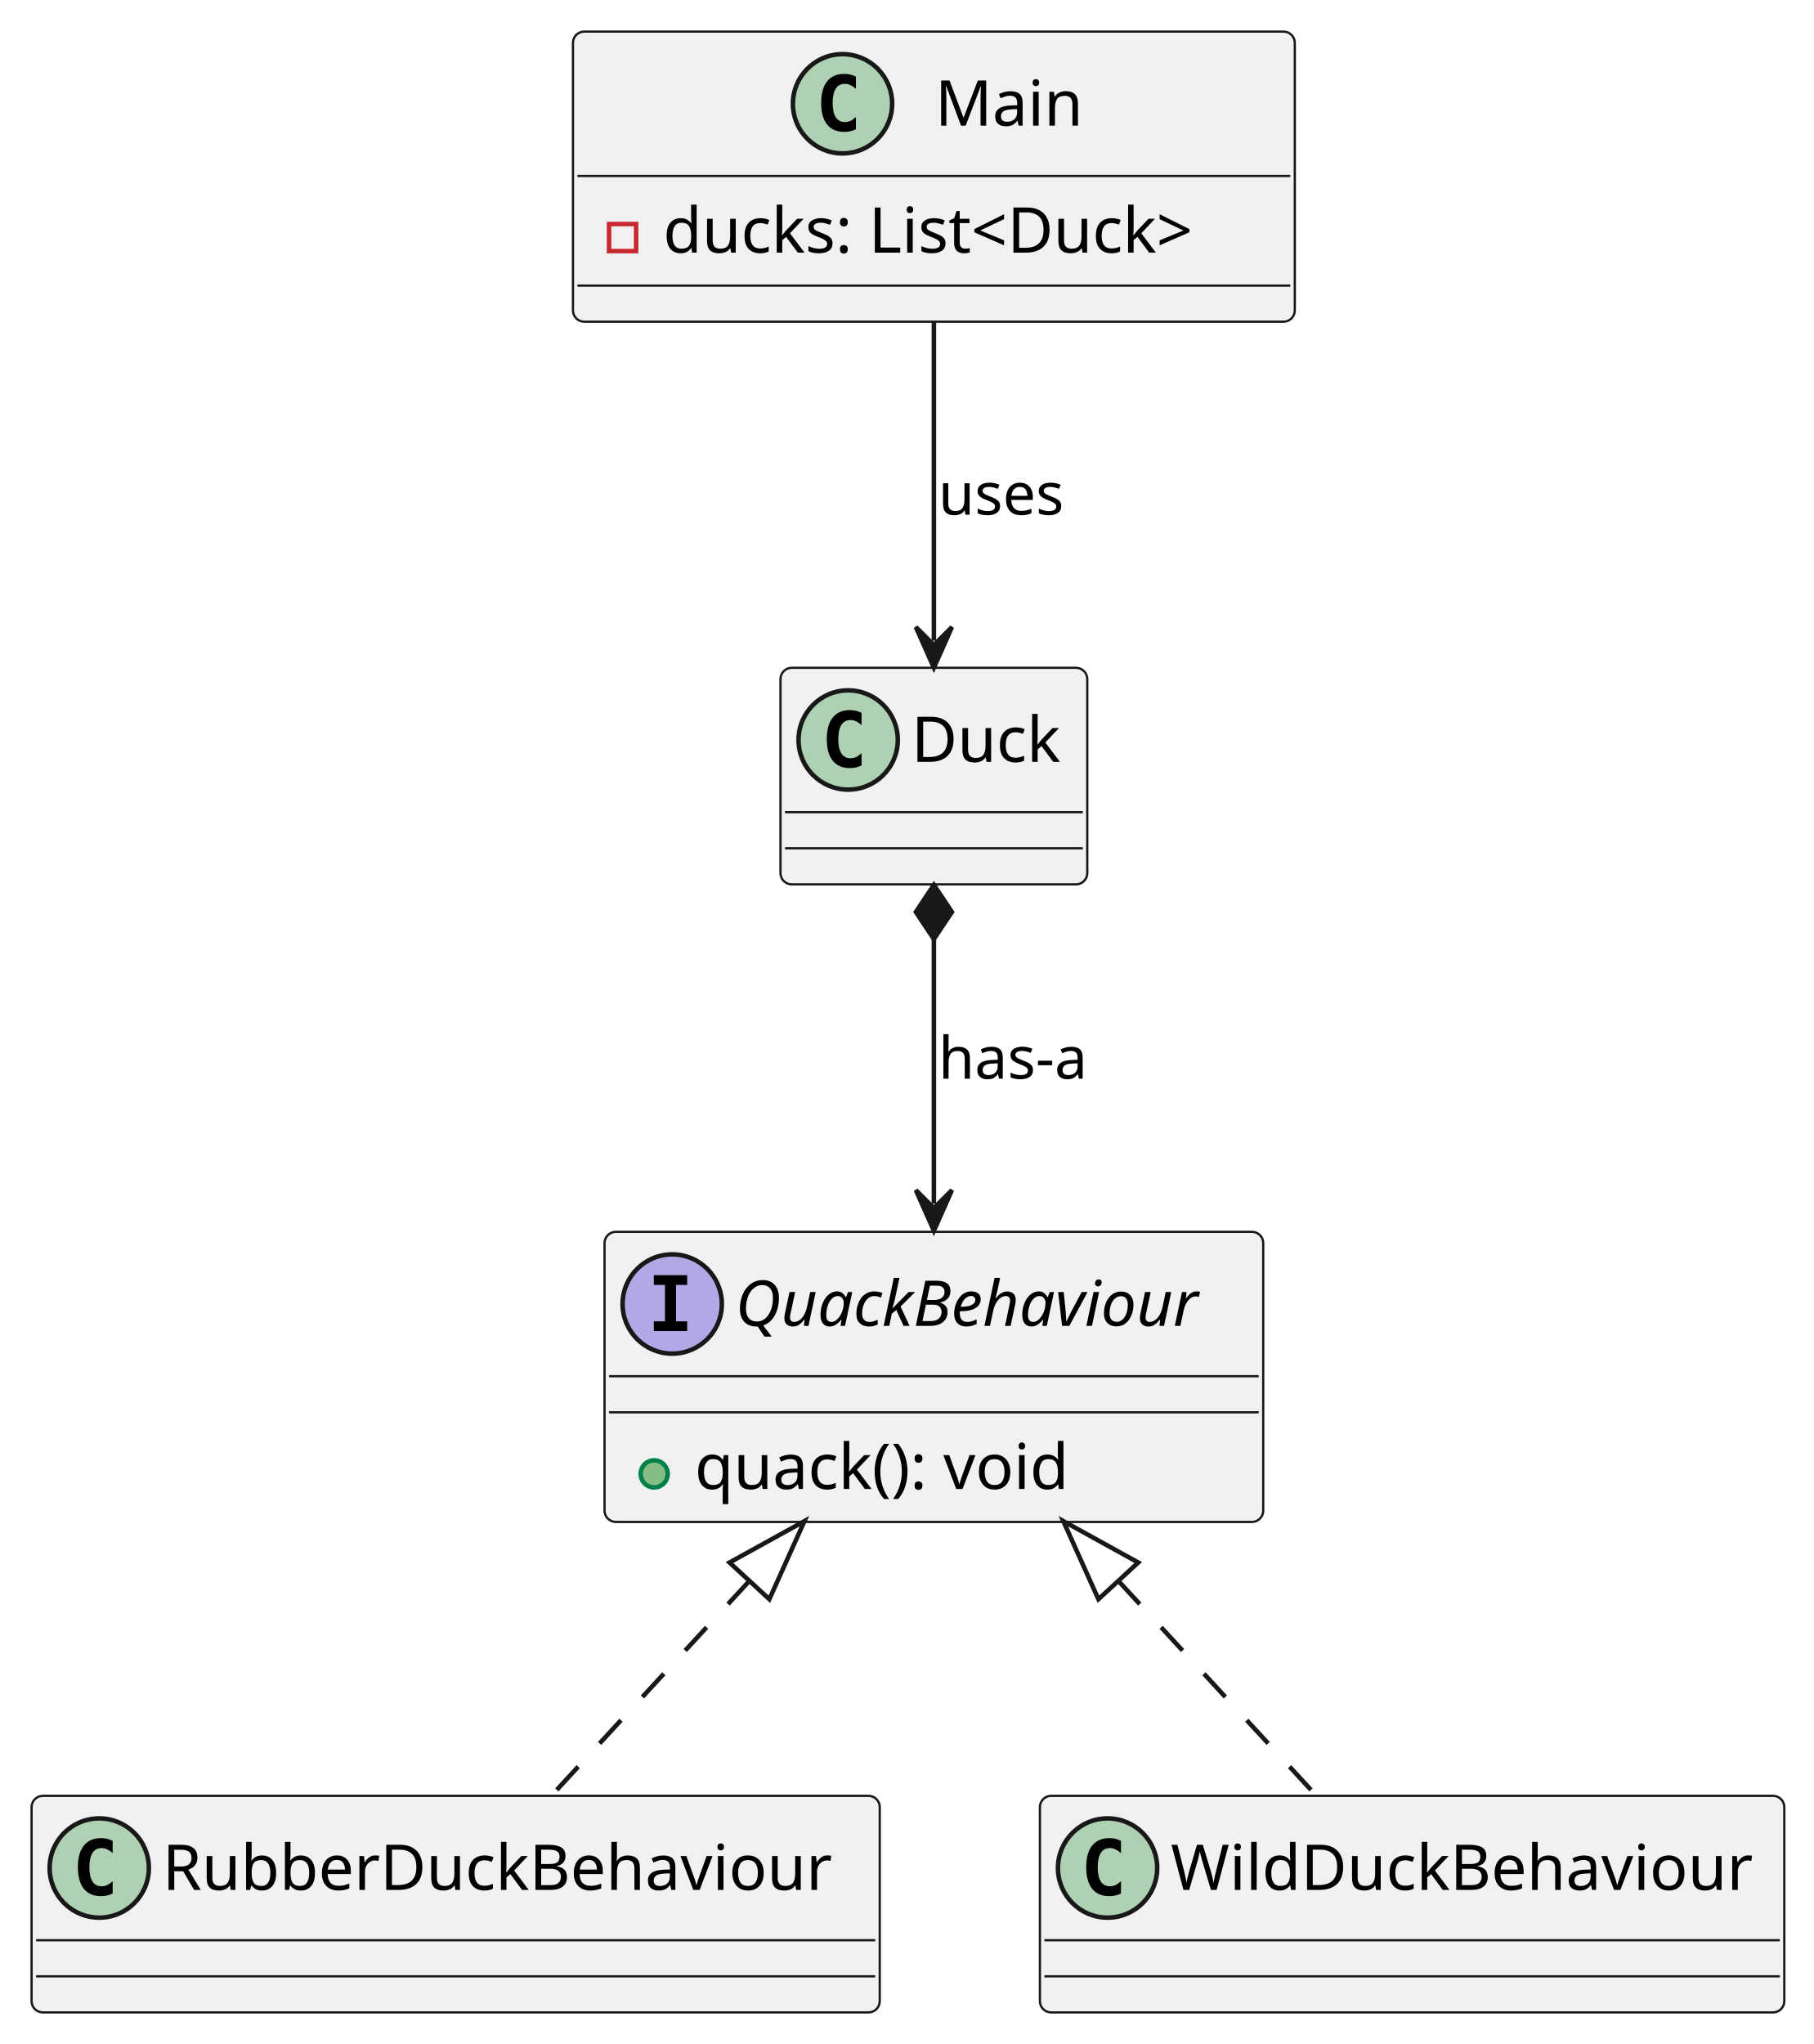
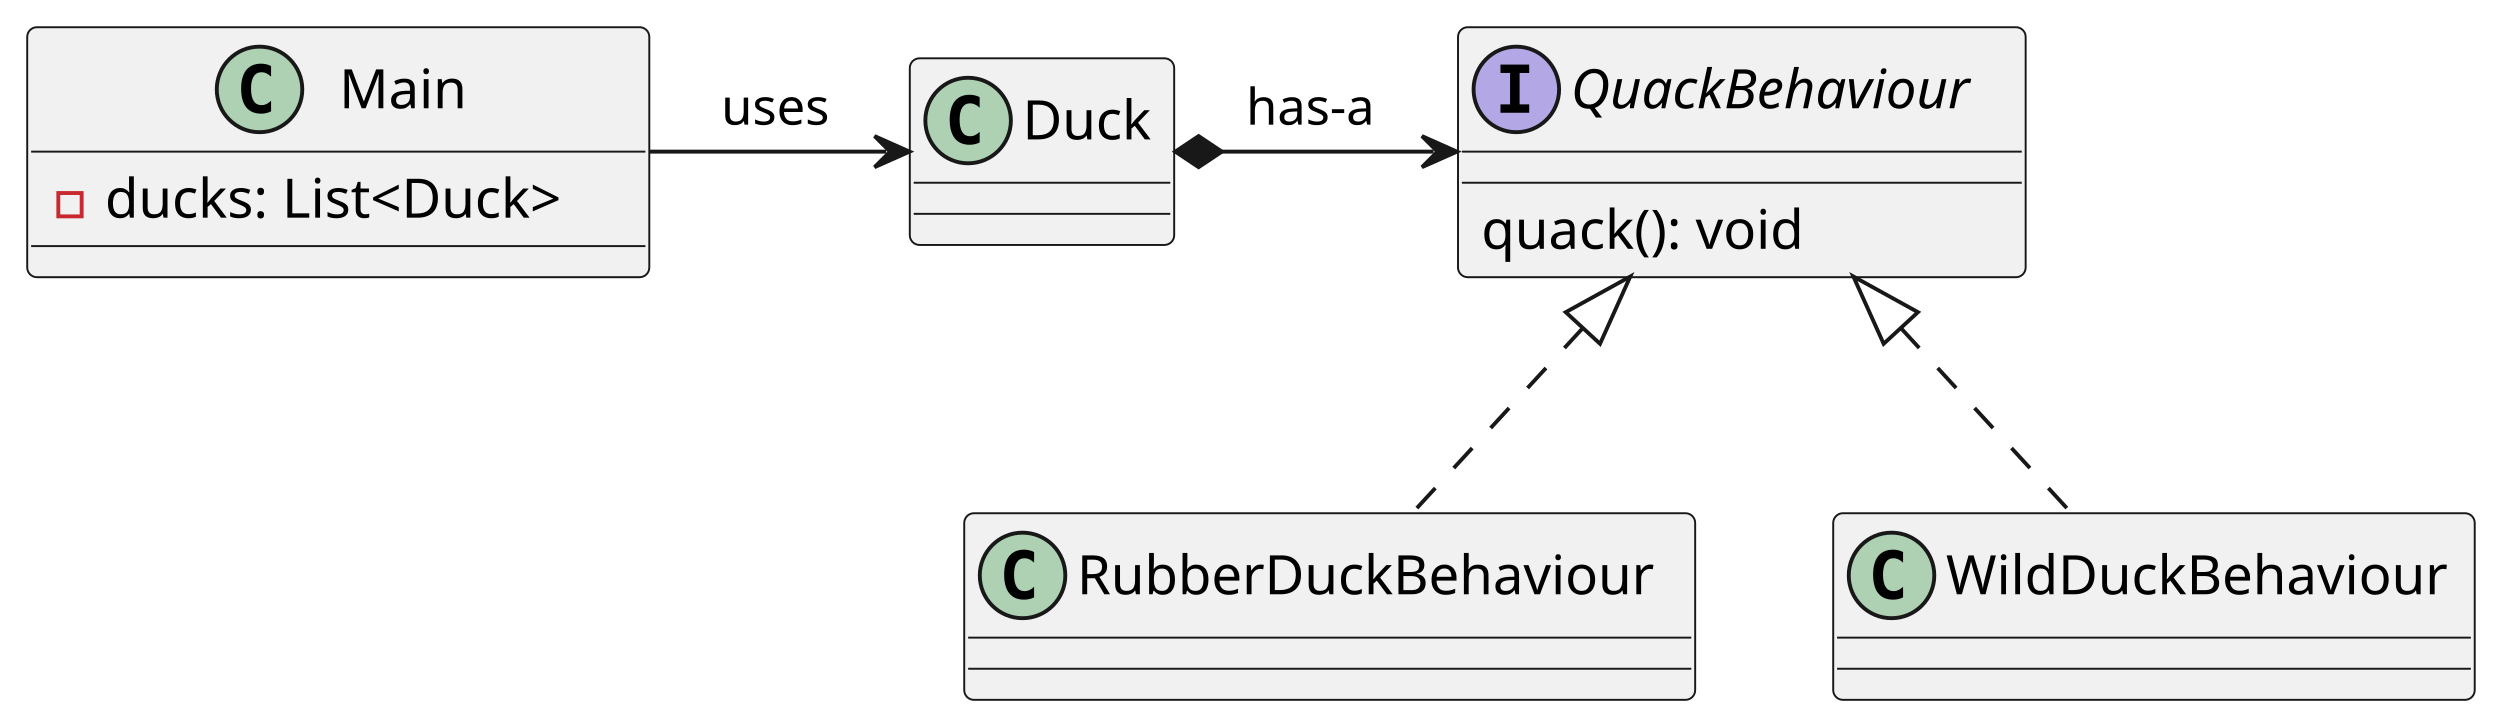
- <svg xmlns="http://www.w3.org/2000/svg" contentStyleType="text/css" height="453px" preserveAspectRatio="none" style="width:402px;height:453px;background:#FFFFFF;" version="1.1" viewBox="0 0 402 453" width="402px" zoomAndPan="magnify">
+ <svg xmlns="http://www.w3.org/2000/svg" contentStyleType="text/css" height="187px" preserveAspectRatio="none" style="width:643px;height:187px;background:#FFFFFF;" version="1.1" viewBox="0 0 643 187" width="643px" zoomAndPan="magnify">
  <defs />
  <g>
    <g id="elem_QuackBehaviour">
-       <rect codeLine="1" fill="#F1F1F1" height="64.297" id="QuackBehaviour" rx="2.5" ry="2.5" style="stroke:#181818;stroke-width:0.5;" width="146" x="134" y="273" />
-       <ellipse cx="149" cy="289" fill="#B4A7E5" rx="11" ry="11" style="stroke:#181818;stroke-width:1.0;" />
-       <path d="M144.922,284.766 L144.922,282.609 L152.312,282.609 L152.312,284.766 L149.844,284.766 L149.844,292.844 L152.312,292.844 L152.312,295 L144.922,295 L144.922,292.844 L147.391,292.844 L147.391,284.766 L144.922,284.766 Z " fill="#000000" />
-       <text fill="#000000" font-family="sans-serif" font-size="14" font-style="italic" lengthAdjust="spacing" textLength="114" x="163" y="293.847">QuackBehaviour</text>
-       <line style="stroke:#181818;stroke-width:0.5;" x1="135" x2="279" y1="305" y2="305" />
-       <line style="stroke:#181818;stroke-width:0.5;" x1="135" x2="279" y1="313" y2="313" />
-       <ellipse cx="145" cy="326.648" fill="#84BE84" rx="3" ry="3" style="stroke:#038048;stroke-width:1.0;" />
-       <text fill="#000000" font-family="sans-serif" font-size="14" lengthAdjust="spacing" textLength="89" x="154" y="329.995">quack(): void</text>
+       <rect codeLine="1" fill="#F1F1F1" height="64.297" id="QuackBehaviour" rx="2.5" ry="2.5" style="stroke:#181818;stroke-width:0.5;" width="146" x="375" y="7" />
+       <ellipse cx="390" cy="23" fill="#B4A7E5" rx="11" ry="11" style="stroke:#181818;stroke-width:1.0;" />
+       <path d="M385.922,18.766 L385.922,16.609 L393.312,16.609 L393.312,18.766 L390.844,18.766 L390.844,26.844 L393.312,26.844 L393.312,29 L385.922,29 L385.922,26.844 L388.391,26.844 L388.391,18.766 L385.922,18.766 Z " fill="#000000" />
+       <text fill="#000000" font-family="sans-serif" font-size="14" font-style="italic" lengthAdjust="spacing" textLength="114" x="404" y="27.847">QuackBehaviour</text>
+       <line style="stroke:#181818;stroke-width:0.5;" x1="376" x2="520" y1="39" y2="39" />
+       <line style="stroke:#181818;stroke-width:0.5;" x1="376" x2="520" y1="47" y2="47" />
+       <text fill="#000000" font-family="sans-serif" font-size="14" lengthAdjust="spacing" textLength="89" x="381" y="63.995">quack(): void</text>
    </g>
    <g id="elem_RubberDuckBehaviour">
-       <rect codeLine="4" fill="#F1F1F1" height="48" id="RubberDuckBehaviour" rx="2.5" ry="2.5" style="stroke:#181818;stroke-width:0.5;" width="188" x="7" y="398" />
-       <ellipse cx="22" cy="414" fill="#ADD1B2" rx="11" ry="11" style="stroke:#181818;stroke-width:1.0;" />
-       <path d="M24.969,419.641 Q24.391,419.938 23.75,420.078 Q23.109,420.234 22.406,420.234 Q19.906,420.234 18.578,418.594 Q17.266,416.938 17.266,413.812 Q17.266,410.688 18.578,409.031 Q19.906,407.375 22.406,407.375 Q23.109,407.375 23.75,407.531 Q24.406,407.688 24.969,407.984 L24.969,410.703 Q24.344,410.125 23.75,409.859 Q23.156,409.578 22.531,409.578 Q21.188,409.578 20.5,410.656 Q19.812,411.719 19.812,413.812 Q19.812,415.906 20.5,416.984 Q21.188,418.047 22.531,418.047 Q23.156,418.047 23.75,417.781 Q24.344,417.5 24.969,416.922 L24.969,419.641 Z " fill="#000000" />
-       <text fill="#000000" font-family="sans-serif" font-size="14" lengthAdjust="spacing" textLength="156" x="36" y="418.847">RubberDuckBehaviour</text>
-       <line style="stroke:#181818;stroke-width:0.5;" x1="8" x2="194" y1="430" y2="430" />
-       <line style="stroke:#181818;stroke-width:0.5;" x1="8" x2="194" y1="438" y2="438" />
+       <rect codeLine="4" fill="#F1F1F1" height="48" id="RubberDuckBehaviour" rx="2.5" ry="2.5" style="stroke:#181818;stroke-width:0.5;" width="188" x="248" y="132" />
+       <ellipse cx="263" cy="148" fill="#ADD1B2" rx="11" ry="11" style="stroke:#181818;stroke-width:1.0;" />
+       <path d="M265.969,153.641 Q265.391,153.938 264.75,154.078 Q264.109,154.234 263.406,154.234 Q260.906,154.234 259.578,152.594 Q258.266,150.938 258.266,147.812 Q258.266,144.688 259.578,143.031 Q260.906,141.375 263.406,141.375 Q264.109,141.375 264.75,141.531 Q265.406,141.688 265.969,141.984 L265.969,144.703 Q265.344,144.125 264.75,143.859 Q264.156,143.578 263.531,143.578 Q262.188,143.578 261.5,144.656 Q260.812,145.719 260.812,147.812 Q260.812,149.906 261.5,150.984 Q262.188,152.047 263.531,152.047 Q264.156,152.047 264.75,151.781 Q265.344,151.5 265.969,150.922 L265.969,153.641 Z " fill="#000000" />
+       <text fill="#000000" font-family="sans-serif" font-size="14" lengthAdjust="spacing" textLength="156" x="277" y="152.847">RubberDuckBehaviour</text>
+       <line style="stroke:#181818;stroke-width:0.5;" x1="249" x2="435" y1="164" y2="164" />
+       <line style="stroke:#181818;stroke-width:0.5;" x1="249" x2="435" y1="172" y2="172" />
    </g>
    <g id="elem_WildDuckBehaviour">
-       <rect codeLine="5" fill="#F1F1F1" height="48" id="WildDuckBehaviour" rx="2.5" ry="2.5" style="stroke:#181818;stroke-width:0.5;" width="165" x="230.5" y="398" />
-       <ellipse cx="245.5" cy="414" fill="#ADD1B2" rx="11" ry="11" style="stroke:#181818;stroke-width:1.0;" />
-       <path d="M248.469,419.641 Q247.891,419.938 247.25,420.078 Q246.609,420.234 245.906,420.234 Q243.406,420.234 242.078,418.594 Q240.766,416.938 240.766,413.812 Q240.766,410.688 242.078,409.031 Q243.406,407.375 245.906,407.375 Q246.609,407.375 247.25,407.531 Q247.906,407.688 248.469,407.984 L248.469,410.703 Q247.844,410.125 247.25,409.859 Q246.656,409.578 246.031,409.578 Q244.688,409.578 244,410.656 Q243.312,411.719 243.312,413.812 Q243.312,415.906 244,416.984 Q244.688,418.047 246.031,418.047 Q246.656,418.047 247.25,417.781 Q247.844,417.5 248.469,416.922 L248.469,419.641 Z " fill="#000000" />
-       <text fill="#000000" font-family="sans-serif" font-size="14" lengthAdjust="spacing" textLength="133" x="259.5" y="418.847">WildDuckBehaviour</text>
-       <line style="stroke:#181818;stroke-width:0.5;" x1="231.5" x2="394.5" y1="430" y2="430" />
-       <line style="stroke:#181818;stroke-width:0.5;" x1="231.5" x2="394.5" y1="438" y2="438" />
+       <rect codeLine="5" fill="#F1F1F1" height="48" id="WildDuckBehaviour" rx="2.5" ry="2.5" style="stroke:#181818;stroke-width:0.5;" width="165" x="471.5" y="132" />
+       <ellipse cx="486.5" cy="148" fill="#ADD1B2" rx="11" ry="11" style="stroke:#181818;stroke-width:1.0;" />
+       <path d="M489.469,153.641 Q488.891,153.938 488.25,154.078 Q487.609,154.234 486.906,154.234 Q484.406,154.234 483.078,152.594 Q481.766,150.938 481.766,147.812 Q481.766,144.688 483.078,143.031 Q484.406,141.375 486.906,141.375 Q487.609,141.375 488.25,141.531 Q488.906,141.688 489.469,141.984 L489.469,144.703 Q488.844,144.125 488.25,143.859 Q487.656,143.578 487.031,143.578 Q485.688,143.578 485,144.656 Q484.312,145.719 484.312,147.812 Q484.312,149.906 485,150.984 Q485.688,152.047 487.031,152.047 Q487.656,152.047 488.25,151.781 Q488.844,151.5 489.469,150.922 L489.469,153.641 Z " fill="#000000" />
+       <text fill="#000000" font-family="sans-serif" font-size="14" lengthAdjust="spacing" textLength="133" x="500.5" y="152.847">WildDuckBehaviour</text>
+       <line style="stroke:#181818;stroke-width:0.5;" x1="472.5" x2="635.5" y1="164" y2="164" />
+       <line style="stroke:#181818;stroke-width:0.5;" x1="472.5" x2="635.5" y1="172" y2="172" />
    </g>
    <g id="elem_Duck">
-       <rect codeLine="6" fill="#F1F1F1" height="48" id="Duck" rx="2.5" ry="2.5" style="stroke:#181818;stroke-width:0.5;" width="68" x="173" y="148" />
-       <ellipse cx="188" cy="164" fill="#ADD1B2" rx="11" ry="11" style="stroke:#181818;stroke-width:1.0;" />
-       <path d="M190.969,169.641 Q190.391,169.938 189.75,170.078 Q189.109,170.234 188.406,170.234 Q185.906,170.234 184.578,168.594 Q183.266,166.938 183.266,163.812 Q183.266,160.688 184.578,159.031 Q185.906,157.375 188.406,157.375 Q189.109,157.375 189.75,157.531 Q190.406,157.688 190.969,157.984 L190.969,160.703 Q190.344,160.125 189.75,159.859 Q189.156,159.578 188.531,159.578 Q187.188,159.578 186.5,160.656 Q185.812,161.719 185.812,163.812 Q185.812,165.906 186.5,166.984 Q187.188,168.047 188.531,168.047 Q189.156,168.047 189.75,167.781 Q190.344,167.5 190.969,166.922 L190.969,169.641 Z " fill="#000000" />
-       <text fill="#000000" font-family="sans-serif" font-size="14" lengthAdjust="spacing" textLength="36" x="202" y="168.847">Duck</text>
-       <line style="stroke:#181818;stroke-width:0.5;" x1="174" x2="240" y1="180" y2="180" />
-       <line style="stroke:#181818;stroke-width:0.5;" x1="174" x2="240" y1="188" y2="188" />
+       <rect codeLine="6" fill="#F1F1F1" height="48" id="Duck" rx="2.5" ry="2.5" style="stroke:#181818;stroke-width:0.5;" width="68" x="234" y="15" />
+       <ellipse cx="249" cy="31" fill="#ADD1B2" rx="11" ry="11" style="stroke:#181818;stroke-width:1.0;" />
+       <path d="M251.969,36.641 Q251.391,36.938 250.75,37.078 Q250.109,37.234 249.406,37.234 Q246.906,37.234 245.578,35.594 Q244.266,33.938 244.266,30.812 Q244.266,27.688 245.578,26.031 Q246.906,24.375 249.406,24.375 Q250.109,24.375 250.75,24.531 Q251.406,24.688 251.969,24.984 L251.969,27.703 Q251.344,27.125 250.75,26.859 Q250.156,26.578 249.531,26.578 Q248.188,26.578 247.5,27.656 Q246.812,28.719 246.812,30.812 Q246.812,32.906 247.5,33.984 Q248.188,35.047 249.531,35.047 Q250.156,35.047 250.75,34.781 Q251.344,34.5 251.969,33.922 L251.969,36.641 Z " fill="#000000" />
+       <text fill="#000000" font-family="sans-serif" font-size="14" lengthAdjust="spacing" textLength="36" x="263" y="35.847">Duck</text>
+       <line style="stroke:#181818;stroke-width:0.5;" x1="235" x2="301" y1="47" y2="47" />
+       <line style="stroke:#181818;stroke-width:0.5;" x1="235" x2="301" y1="55" y2="55" />
    </g>
    <g id="elem_Main">
-       <rect codeLine="7" fill="#F1F1F1" height="64.297" id="Main" rx="2.5" ry="2.5" style="stroke:#181818;stroke-width:0.5;" width="160" x="127" y="7" />
-       <ellipse cx="186.75" cy="23" fill="#ADD1B2" rx="11" ry="11" style="stroke:#181818;stroke-width:1.0;" />
-       <path d="M189.719,28.641 Q189.141,28.938 188.5,29.078 Q187.859,29.234 187.156,29.234 Q184.656,29.234 183.328,27.594 Q182.016,25.938 182.016,22.812 Q182.016,19.688 183.328,18.031 Q184.656,16.375 187.156,16.375 Q187.859,16.375 188.5,16.531 Q189.156,16.688 189.719,16.984 L189.719,19.703 Q189.094,19.125 188.5,18.859 Q187.906,18.578 187.281,18.578 Q185.938,18.578 185.25,19.656 Q184.562,20.719 184.562,22.812 Q184.562,24.906 185.25,25.984 Q185.938,27.047 187.281,27.047 Q187.906,27.047 188.5,26.781 Q189.094,26.5 189.719,25.922 L189.719,28.641 Z " fill="#000000" />
-       <text fill="#000000" font-family="sans-serif" font-size="14" lengthAdjust="spacing" textLength="32" x="207.25" y="27.847">Main</text>
-       <line style="stroke:#181818;stroke-width:0.5;" x1="128" x2="286" y1="39" y2="39" />
-       <rect fill="none" height="6" style="stroke:#C82930;stroke-width:1.0;" width="6" x="135" y="49.648" />
-       <text fill="#000000" font-family="sans-serif" font-size="14" lengthAdjust="spacing" textLength="134" x="147" y="55.995">ducks: List&lt;Duck&gt;</text>
-       <line style="stroke:#181818;stroke-width:0.5;" x1="128" x2="286" y1="63.297" y2="63.297" />
+       <rect codeLine="7" fill="#F1F1F1" height="64.297" id="Main" rx="2.5" ry="2.5" style="stroke:#181818;stroke-width:0.5;" width="160" x="7" y="7" />
+       <ellipse cx="66.75" cy="23" fill="#ADD1B2" rx="11" ry="11" style="stroke:#181818;stroke-width:1.0;" />
+       <path d="M69.719,28.641 Q69.141,28.938 68.5,29.078 Q67.859,29.234 67.156,29.234 Q64.656,29.234 63.328,27.594 Q62.016,25.938 62.016,22.812 Q62.016,19.688 63.328,18.031 Q64.656,16.375 67.156,16.375 Q67.859,16.375 68.5,16.531 Q69.156,16.688 69.719,16.984 L69.719,19.703 Q69.094,19.125 68.5,18.859 Q67.906,18.578 67.281,18.578 Q65.938,18.578 65.25,19.656 Q64.562,20.719 64.562,22.812 Q64.562,24.906 65.25,25.984 Q65.938,27.047 67.281,27.047 Q67.906,27.047 68.5,26.781 Q69.094,26.5 69.719,25.922 L69.719,28.641 Z " fill="#000000" />
+       <text fill="#000000" font-family="sans-serif" font-size="14" lengthAdjust="spacing" textLength="32" x="87.25" y="27.847">Main</text>
+       <line style="stroke:#181818;stroke-width:0.5;" x1="8" x2="166" y1="39" y2="39" />
+       <rect fill="none" height="6" style="stroke:#C82930;stroke-width:1.0;" width="6" x="15" y="49.648" />
+       <text fill="#000000" font-family="sans-serif" font-size="14" lengthAdjust="spacing" textLength="134" x="27" y="55.995">ducks: List&lt;Duck&gt;</text>
+       <line style="stroke:#181818;stroke-width:0.5;" x1="8" x2="166" y1="63.297" y2="63.297" />
    </g>
    <g id="link_QuackBehaviour_RubberDuckBehaviour">
-       <path d="M166.114,350.359 C148.464,369.519 138.4,380.42 122.31,397.88 " fill="none" id="QuackBehaviour-backto-RubberDuckBehaviour" style="stroke:#181818;stroke-width:1.0;stroke-dasharray:7.0,7.0;" />
-       <polygon fill="none" points="178.31,337.12,161.702,346.294,170.527,354.424,178.31,337.12" style="stroke:#181818;stroke-width:1.0;" />
+       <path d="M407.115,84.359 C389.464,103.519 379.4,114.42 363.31,131.88 " fill="none" id="QuackBehaviour-backto-RubberDuckBehaviour" style="stroke:#181818;stroke-width:1.0;stroke-dasharray:7.0,7.0;" />
+       <polygon fill="none" points="419.31,71.12,402.702,80.294,411.527,88.424,419.31,71.12" style="stroke:#181818;stroke-width:1.0;" />
    </g>
    <g id="link_QuackBehaviour_WildDuckBehaviour">
-       <path d="M247.886,350.359 C265.536,369.519 275.6,380.42 291.69,397.88 " fill="none" id="QuackBehaviour-backto-WildDuckBehaviour" style="stroke:#181818;stroke-width:1.0;stroke-dasharray:7.0,7.0;" />
-       <polygon fill="none" points="235.69,337.12,243.473,354.424,252.298,346.294,235.69,337.12" style="stroke:#181818;stroke-width:1.0;" />
+       <path d="M488.885,84.359 C506.536,103.519 516.6,114.42 532.69,131.88 " fill="none" id="QuackBehaviour-backto-WildDuckBehaviour" style="stroke:#181818;stroke-width:1.0;stroke-dasharray:7.0,7.0;" />
+       <polygon fill="none" points="476.69,71.12,484.473,88.424,493.298,80.294,476.69,71.12" style="stroke:#181818;stroke-width:1.0;" />
    </g>
    <g id="link_Duck_QuackBehaviour">
-       <path codeLine="10" d="M207,208.12 C207,229.42 207,243.2 207,266.76 " fill="none" id="Duck-QuackBehaviour" style="stroke:#181818;stroke-width:1.0;" />
-       <polygon fill="#181818" points="207,196.12,203,202.12,207,208.12,211,202.12,207,196.12" style="stroke:#181818;stroke-width:1.0;" />
-       <polygon fill="#181818" points="207,272.76,211,263.76,207,267.76,203,263.76,207,272.76" style="stroke:#181818;stroke-width:1.0;" />
-       <text fill="#000000" font-family="sans-serif" font-size="13" lengthAdjust="spacing" textLength="36" x="208" y="239.067">has-a</text>
+       <path codeLine="10" d="M314.28,39 C334.78,39 343.65,39 368.72,39 " fill="none" id="Duck-QuackBehaviour" style="stroke:#181818;stroke-width:1.0;" />
+       <polygon fill="#181818" points="302.28,39,308.28,43,314.28,39,308.28,35,302.28,39" style="stroke:#181818;stroke-width:1.0;" />
+       <polygon fill="#181818" points="374.72,39,365.72,35,369.72,39,365.72,43,374.72,39" style="stroke:#181818;stroke-width:1.0;" />
+       <text fill="#000000" font-family="sans-serif" font-size="13" lengthAdjust="spacing" textLength="36" x="320.5" y="32.067">has-a</text>
    </g>
    <g id="link_Main_Duck">
-       <path codeLine="11" d="M207,71.05 C207,94.65 207,120.6 207,141.97 " fill="none" id="Main-to-Duck" style="stroke:#181818;stroke-width:1.0;" />
-       <polygon fill="#181818" points="207,147.97,211,138.97,207,142.97,203,138.97,207,147.97" style="stroke:#181818;stroke-width:1.0;" />
-       <text fill="#000000" font-family="sans-serif" font-size="13" lengthAdjust="spacing" textLength="30" x="208" y="114.067">uses</text>
+       <path codeLine="11" d="M167.18,39 C190.63,39 209.02,39 227.93,39 " fill="none" id="Main-to-Duck" style="stroke:#181818;stroke-width:1.0;" />
+       <polygon fill="#181818" points="233.93,39,224.93,35,228.93,39,224.93,43,233.93,39" style="stroke:#181818;stroke-width:1.0;" />
+       <text fill="#000000" font-family="sans-serif" font-size="13" lengthAdjust="spacing" textLength="30" x="185.5" y="32.067">uses</text>
    </g>
  </g>
</svg>
